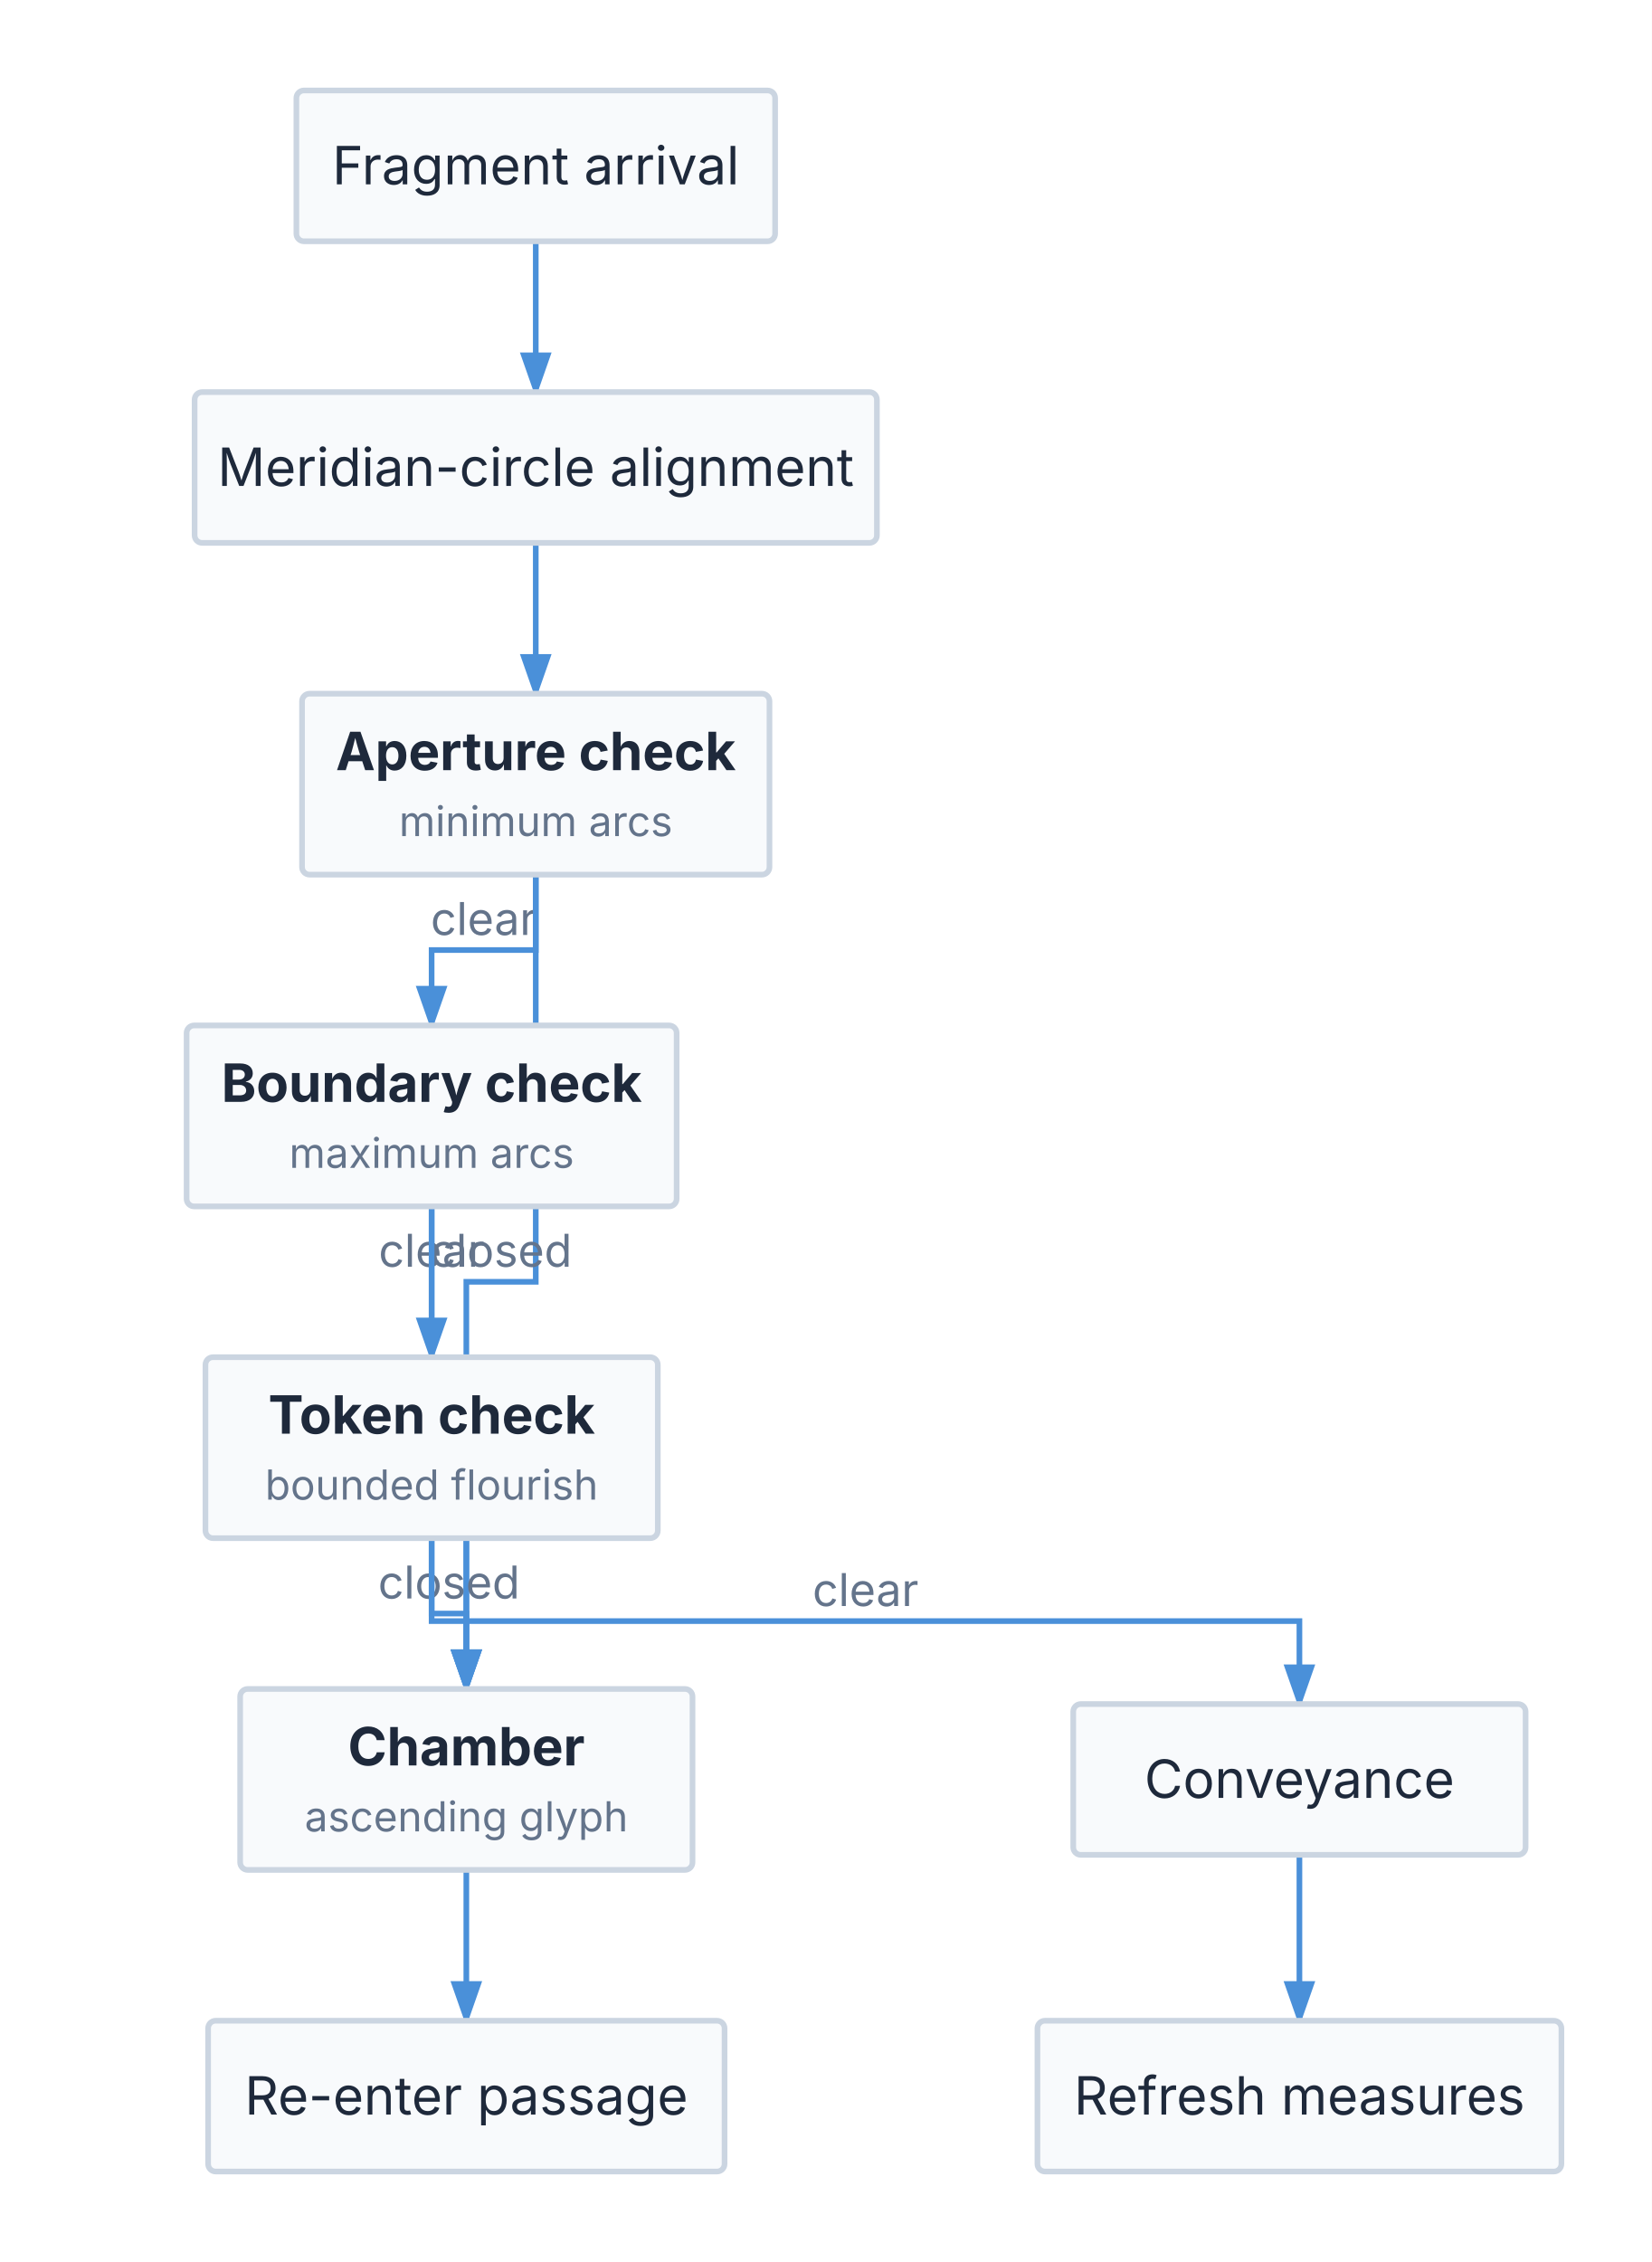
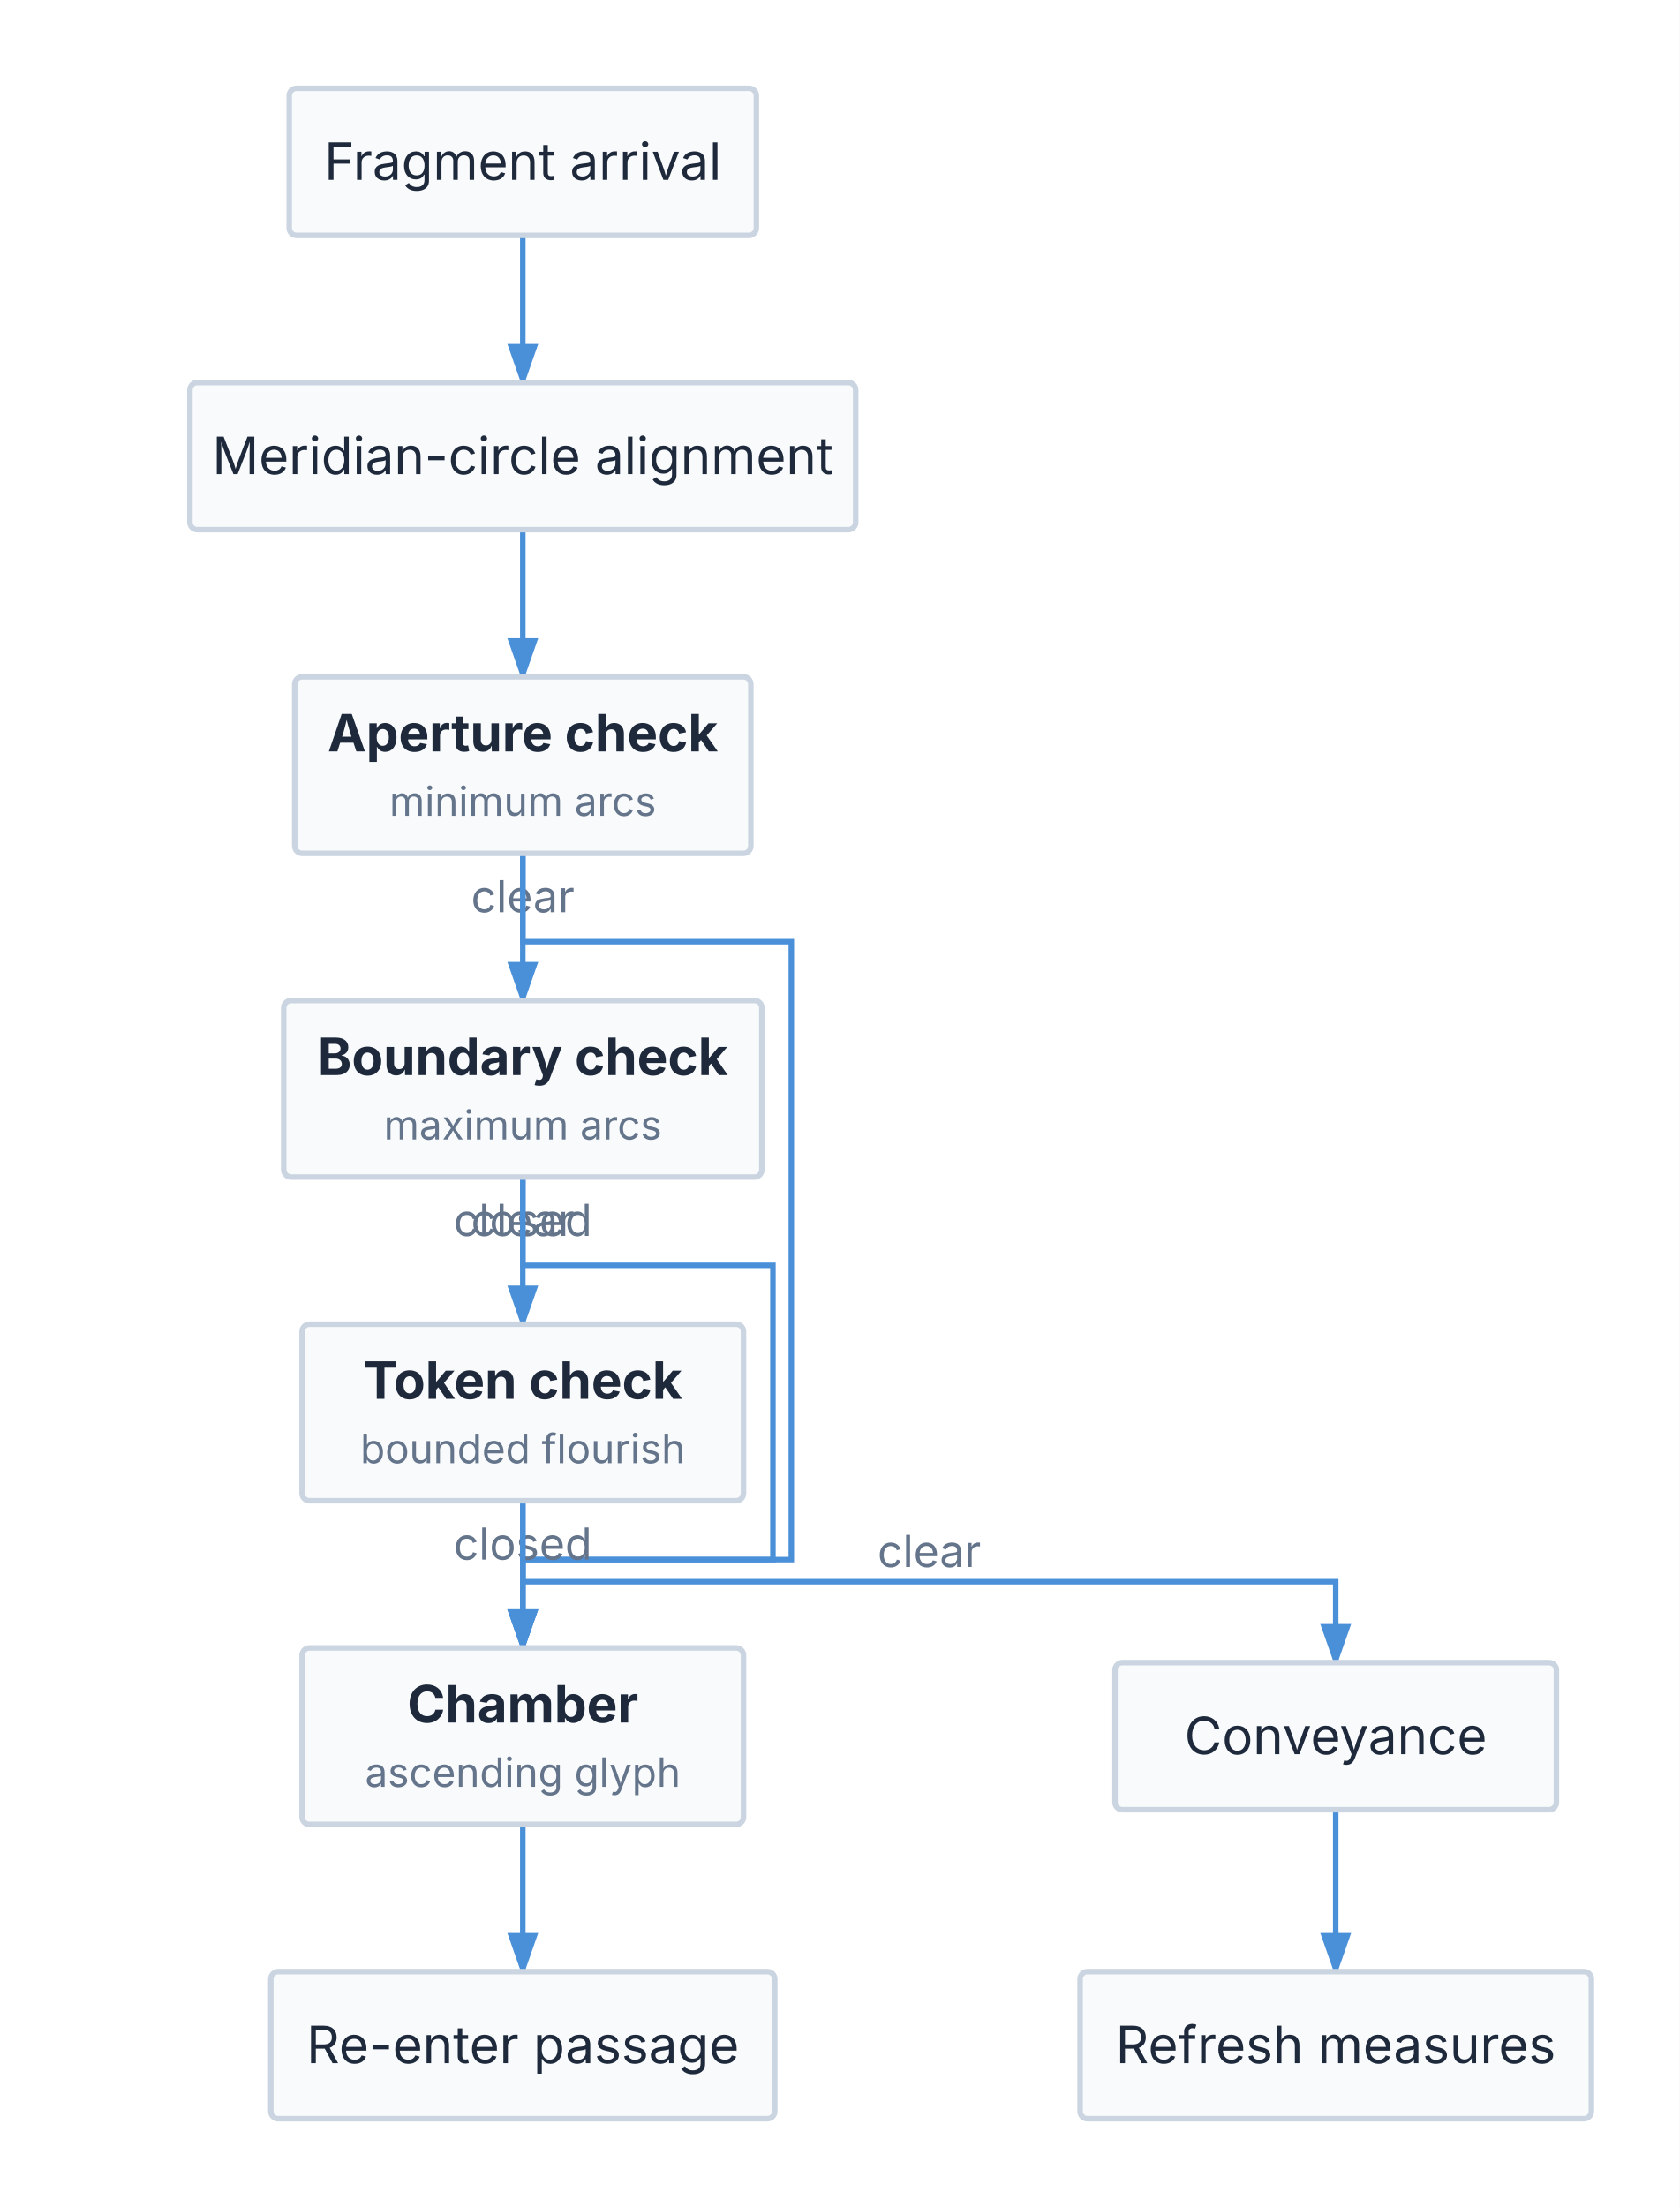
- <svg xmlns="http://www.w3.org/2000/svg" viewBox="0 0 438.208 600" width="438.208" height="600">
+ <svg xmlns="http://www.w3.org/2000/svg" viewBox="0 0 456.625 600" width="456.625" height="600">
  <defs>
    <marker id="triton-arrow" markerWidth="8" markerHeight="5.6" refX="7" refY="2.8" orient="auto">
      <polygon points="0 0, 8 2.8, 0 5.6" fill="#4A90D9" />
    </marker>
  </defs>
-   <rect x="0" y="0" width="438.208" height="600" fill="#FFFFFF" />
+   <rect x="0" y="0" width="456.625" height="600" fill="#FFFFFF" />
  <path d="M 142.125 64 L 142.125 104" stroke="#4A90D9" stroke-width="1.5" fill="none" marker-end="url(#triton-arrow)" />
-   <path d="M 123.708 496 L 123.708 536" stroke="#4A90D9" stroke-width="1.5" fill="none" marker-end="url(#triton-arrow)" />
-   <path d="M 142.125 232 L 142.125 252 L 114.5 252 L 114.5 272" stroke="#4A90D9" stroke-width="1.5" fill="none" marker-end="url(#triton-arrow)" />
-   <text x="128.312" y="248" font-size="12" font-family="Inter, system-ui, -apple-system, sans-serif" fill="#64748B" text-anchor="middle">clear</text>
-   <path d="M 114.5 320 L 114.5 360" stroke="#4A90D9" stroke-width="1.5" fill="none" marker-end="url(#triton-arrow)" />
-   <text x="114.5" y="336" font-size="12" font-family="Inter, system-ui, -apple-system, sans-serif" fill="#64748B" text-anchor="middle">clear</text>
-   <path d="M 344.708 492 L 344.708 536" stroke="#4A90D9" stroke-width="1.5" fill="none" marker-end="url(#triton-arrow)" />
+   <path d="M 142.125 496 L 142.125 536" stroke="#4A90D9" stroke-width="1.5" fill="none" marker-end="url(#triton-arrow)" />
+   <path d="M 142.125 232 L 142.125 272" stroke="#4A90D9" stroke-width="1.5" fill="none" marker-end="url(#triton-arrow)" />
+   <text x="142.125" y="248" font-size="12" font-family="Inter, system-ui, -apple-system, sans-serif" fill="#64748B" text-anchor="middle">clear</text>
+   <path d="M 142.125 320 L 142.125 360" stroke="#4A90D9" stroke-width="1.5" fill="none" marker-end="url(#triton-arrow)" />
+   <text x="142.125" y="336" font-size="12" font-family="Inter, system-ui, -apple-system, sans-serif" fill="#64748B" text-anchor="middle">clear</text>
+   <path d="M 363.125 492 L 363.125 536" stroke="#4A90D9" stroke-width="1.5" fill="none" marker-end="url(#triton-arrow)" />
  <path d="M 142.125 144 L 142.125 184" stroke="#4A90D9" stroke-width="1.5" fill="none" marker-end="url(#triton-arrow)" />
-   <path d="M 142.125 232 L 142.125 340 L 123.708 340 L 123.708 448" stroke="#4A90D9" stroke-width="1.5" fill="none" marker-end="url(#triton-arrow)" />
-   <text x="132.917" y="336" font-size="12" font-family="Inter, system-ui, -apple-system, sans-serif" fill="#64748B" text-anchor="middle">closed</text>
-   <path d="M 114.5 320 L 114.5 384 L 123.708 384 L 123.708 448" stroke="#4A90D9" stroke-width="1.5" fill="none" marker-end="url(#triton-arrow)" />
-   <text x="119.104" y="380" font-size="12" font-family="Inter, system-ui, -apple-system, sans-serif" fill="#64748B" text-anchor="middle">closed</text>
-   <path d="M 114.5 408 L 114.5 428 L 123.708 428 L 123.708 448" stroke="#4A90D9" stroke-width="1.5" fill="none" marker-end="url(#triton-arrow)" />
-   <text x="119.104" y="424" font-size="12" font-family="Inter, system-ui, -apple-system, sans-serif" fill="#64748B" text-anchor="middle">closed</text>
-   <path d="M 114.5 408 L 114.5 430 L 344.708 430 L 344.708 452" stroke="#4A90D9" stroke-width="1.5" fill="none" marker-end="url(#triton-arrow)" />
-   <text x="229.604" y="426" font-size="12" font-family="Inter, system-ui, -apple-system, sans-serif" fill="#64748B" text-anchor="middle">clear</text>
+   <path d="M 142.125 232 L 142.125 256 L 215.125 256 L 215.125 424 L 142.125 424 L 142.125 448" stroke="#4A90D9" stroke-width="1.5" fill="none" marker-end="url(#triton-arrow)" />
+   <text x="142.125" y="336" font-size="12" font-family="Inter, system-ui, -apple-system, sans-serif" fill="#64748B" text-anchor="middle">closed</text>
+   <path d="M 142.125 320 L 142.125 344 L 210.125 344 L 210.125 424 L 142.125 424 L 142.125 448" stroke="#4A90D9" stroke-width="1.5" fill="none" marker-end="url(#triton-arrow)" />
+   <text x="142.125" y="380" font-size="12" font-family="Inter, system-ui, -apple-system, sans-serif" fill="#64748B" text-anchor="middle">closed</text>
+   <path d="M 142.125 408 L 142.125 448" stroke="#4A90D9" stroke-width="1.5" fill="none" marker-end="url(#triton-arrow)" />
+   <text x="142.125" y="424" font-size="12" font-family="Inter, system-ui, -apple-system, sans-serif" fill="#64748B" text-anchor="middle">closed</text>
+   <path d="M 142.125 408 L 142.125 430 L 363.125 430 L 363.125 452" stroke="#4A90D9" stroke-width="1.5" fill="none" marker-end="url(#triton-arrow)" />
+   <text x="252.625" y="426" font-size="12" font-family="Inter, system-ui, -apple-system, sans-serif" fill="#64748B" text-anchor="middle">clear</text>
  <g id="request">
    <rect x="78.625" y="24" width="127" height="40" fill="#F8FAFC" stroke="#CBD5E1" stroke-width="1.5" rx="2" />
    <text x="142.125" y="48.9" font-size="14" font-family="Inter, system-ui, -apple-system, sans-serif" fill="#1E293B" text-anchor="middle">Fragment arrival</text>
  </g>
  <g id="group">
    <rect x="51.625" y="104" width="181" height="40" fill="#F8FAFC" stroke="#CBD5E1" stroke-width="1.5" rx="2" />
    <text x="142.125" y="128.9" font-size="14" font-family="Inter, system-ui, -apple-system, sans-serif" fill="#1E293B" text-anchor="middle">Meridian-circle alignment</text>
  </g>
  <g id="queue">
-     <rect x="63.708" y="448" width="120" height="48" fill="#F8FAFC" stroke="#CBD5E1" stroke-width="1.5" rx="2" />
-     <text x="123.71" y="468.28" font-size="14" font-family="Inter, system-ui, -apple-system, sans-serif" fill="#1E293B" text-anchor="middle" font-weight="bold">Chamber</text>
-     <text x="123.71" y="485.78" font-size="11" font-family="Inter, system-ui, -apple-system, sans-serif" fill="#64748B" text-anchor="middle">ascending glyph</text>
+     <rect x="82.125" y="448" width="120" height="48" fill="#F8FAFC" stroke="#CBD5E1" stroke-width="1.5" rx="2" />
+     <text x="142.13" y="468.28" font-size="14" font-family="Inter, system-ui, -apple-system, sans-serif" fill="#1E293B" text-anchor="middle" font-weight="bold">Chamber</text>
+     <text x="142.13" y="485.78" font-size="11" font-family="Inter, system-ui, -apple-system, sans-serif" fill="#64748B" text-anchor="middle">ascending glyph</text>
  </g>
  <g id="retry">
-     <rect x="55.208" y="536" width="137" height="40" fill="#F8FAFC" stroke="#CBD5E1" stroke-width="1.5" rx="2" />
-     <text x="123.708" y="560.9" font-size="14" font-family="Inter, system-ui, -apple-system, sans-serif" fill="#1E293B" text-anchor="middle">Re-enter passage</text>
+     <rect x="73.625" y="536" width="137" height="40" fill="#F8FAFC" stroke="#CBD5E1" stroke-width="1.5" rx="2" />
+     <text x="142.125" y="560.9" font-size="14" font-family="Inter, system-ui, -apple-system, sans-serif" fill="#1E293B" text-anchor="middle">Re-enter passage</text>
  </g>
  <g id="reservation">
    <rect x="80.125" y="184" width="124" height="48" fill="#F8FAFC" stroke="#CBD5E1" stroke-width="1.5" rx="2" />
    <text x="142.13" y="204.28" font-size="14" font-family="Inter, system-ui, -apple-system, sans-serif" fill="#1E293B" text-anchor="middle" font-weight="bold">Aperture check</text>
    <text x="142.13" y="221.78" font-size="11" font-family="Inter, system-ui, -apple-system, sans-serif" fill="#64748B" text-anchor="middle">minimum arcs</text>
  </g>
  <g id="limit">
-     <rect x="49.5" y="272" width="130" height="48" fill="#F8FAFC" stroke="#CBD5E1" stroke-width="1.5" rx="2" />
-     <text x="114.5" y="292.27" font-size="14" font-family="Inter, system-ui, -apple-system, sans-serif" fill="#1E293B" text-anchor="middle" font-weight="bold">Boundary check</text>
-     <text x="114.5" y="309.77" font-size="11" font-family="Inter, system-ui, -apple-system, sans-serif" fill="#64748B" text-anchor="middle">maximum arcs</text>
+     <rect x="77.125" y="272" width="130" height="48" fill="#F8FAFC" stroke="#CBD5E1" stroke-width="1.5" rx="2" />
+     <text x="142.13" y="292.27" font-size="14" font-family="Inter, system-ui, -apple-system, sans-serif" fill="#1E293B" text-anchor="middle" font-weight="bold">Boundary check</text>
+     <text x="142.13" y="309.77" font-size="11" font-family="Inter, system-ui, -apple-system, sans-serif" fill="#64748B" text-anchor="middle">maximum arcs</text>
  </g>
  <g id="credit">
-     <rect x="54.5" y="360" width="120" height="48" fill="#F8FAFC" stroke="#CBD5E1" stroke-width="1.5" rx="2" />
-     <text x="114.5" y="380.28" font-size="14" font-family="Inter, system-ui, -apple-system, sans-serif" fill="#1E293B" text-anchor="middle" font-weight="bold">Token check</text>
-     <text x="114.5" y="397.78" font-size="11" font-family="Inter, system-ui, -apple-system, sans-serif" fill="#64748B" text-anchor="middle">bounded flourish</text>
+     <rect x="82.125" y="360" width="120" height="48" fill="#F8FAFC" stroke="#CBD5E1" stroke-width="1.5" rx="2" />
+     <text x="142.13" y="380.28" font-size="14" font-family="Inter, system-ui, -apple-system, sans-serif" fill="#1E293B" text-anchor="middle" font-weight="bold">Token check</text>
+     <text x="142.13" y="397.78" font-size="11" font-family="Inter, system-ui, -apple-system, sans-serif" fill="#64748B" text-anchor="middle">bounded flourish</text>
  </g>
  <g id="dispatch">
-     <rect x="284.708" y="452" width="120" height="40" fill="#F8FAFC" stroke="#CBD5E1" stroke-width="1.5" rx="2" />
-     <text x="344.708" y="476.9" font-size="14" font-family="Inter, system-ui, -apple-system, sans-serif" fill="#1E293B" text-anchor="middle">Conveyance</text>
+     <rect x="303.125" y="452" width="120" height="40" fill="#F8FAFC" stroke="#CBD5E1" stroke-width="1.5" rx="2" />
+     <text x="363.125" y="476.9" font-size="14" font-family="Inter, system-ui, -apple-system, sans-serif" fill="#1E293B" text-anchor="middle">Conveyance</text>
  </g>
  <g id="stats">
-     <rect x="275.208" y="536" width="139" height="40" fill="#F8FAFC" stroke="#CBD5E1" stroke-width="1.5" rx="2" />
-     <text x="344.708" y="560.9" font-size="14" font-family="Inter, system-ui, -apple-system, sans-serif" fill="#1E293B" text-anchor="middle">Refresh measures</text>
+     <rect x="293.625" y="536" width="139" height="40" fill="#F8FAFC" stroke="#CBD5E1" stroke-width="1.5" rx="2" />
+     <text x="363.125" y="560.9" font-size="14" font-family="Inter, system-ui, -apple-system, sans-serif" fill="#1E293B" text-anchor="middle">Refresh measures</text>
  </g>
</svg>
